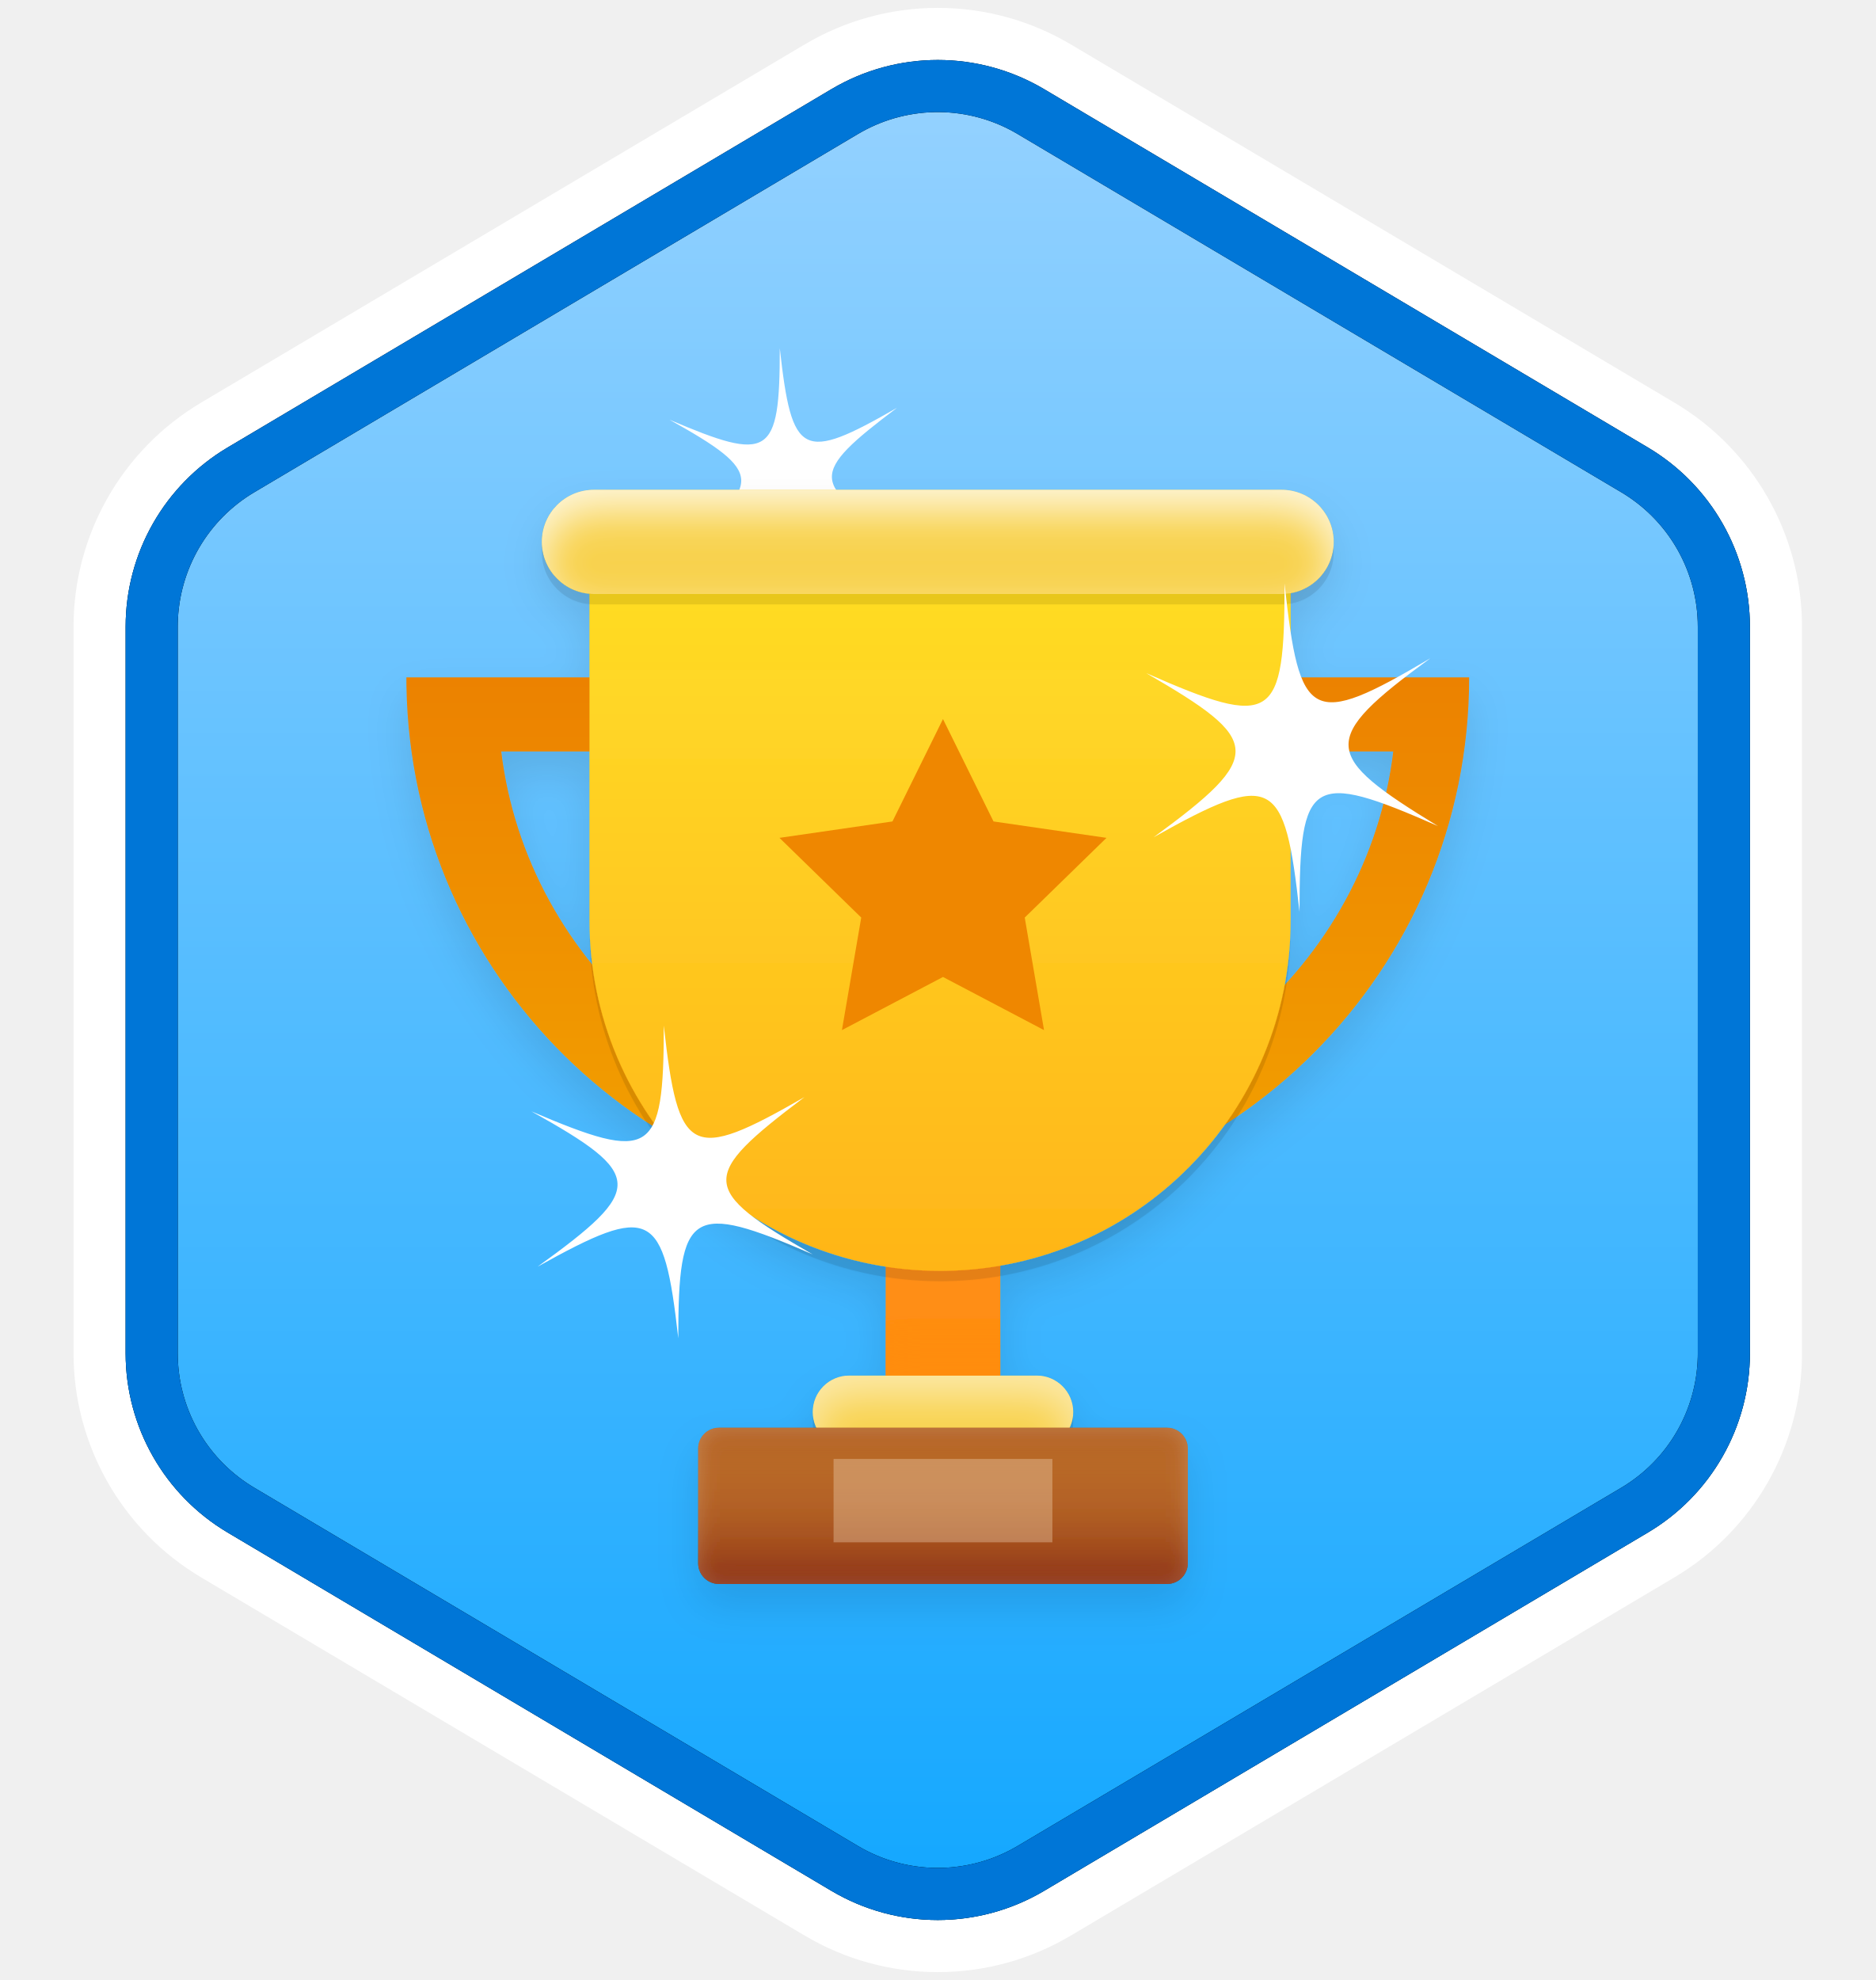
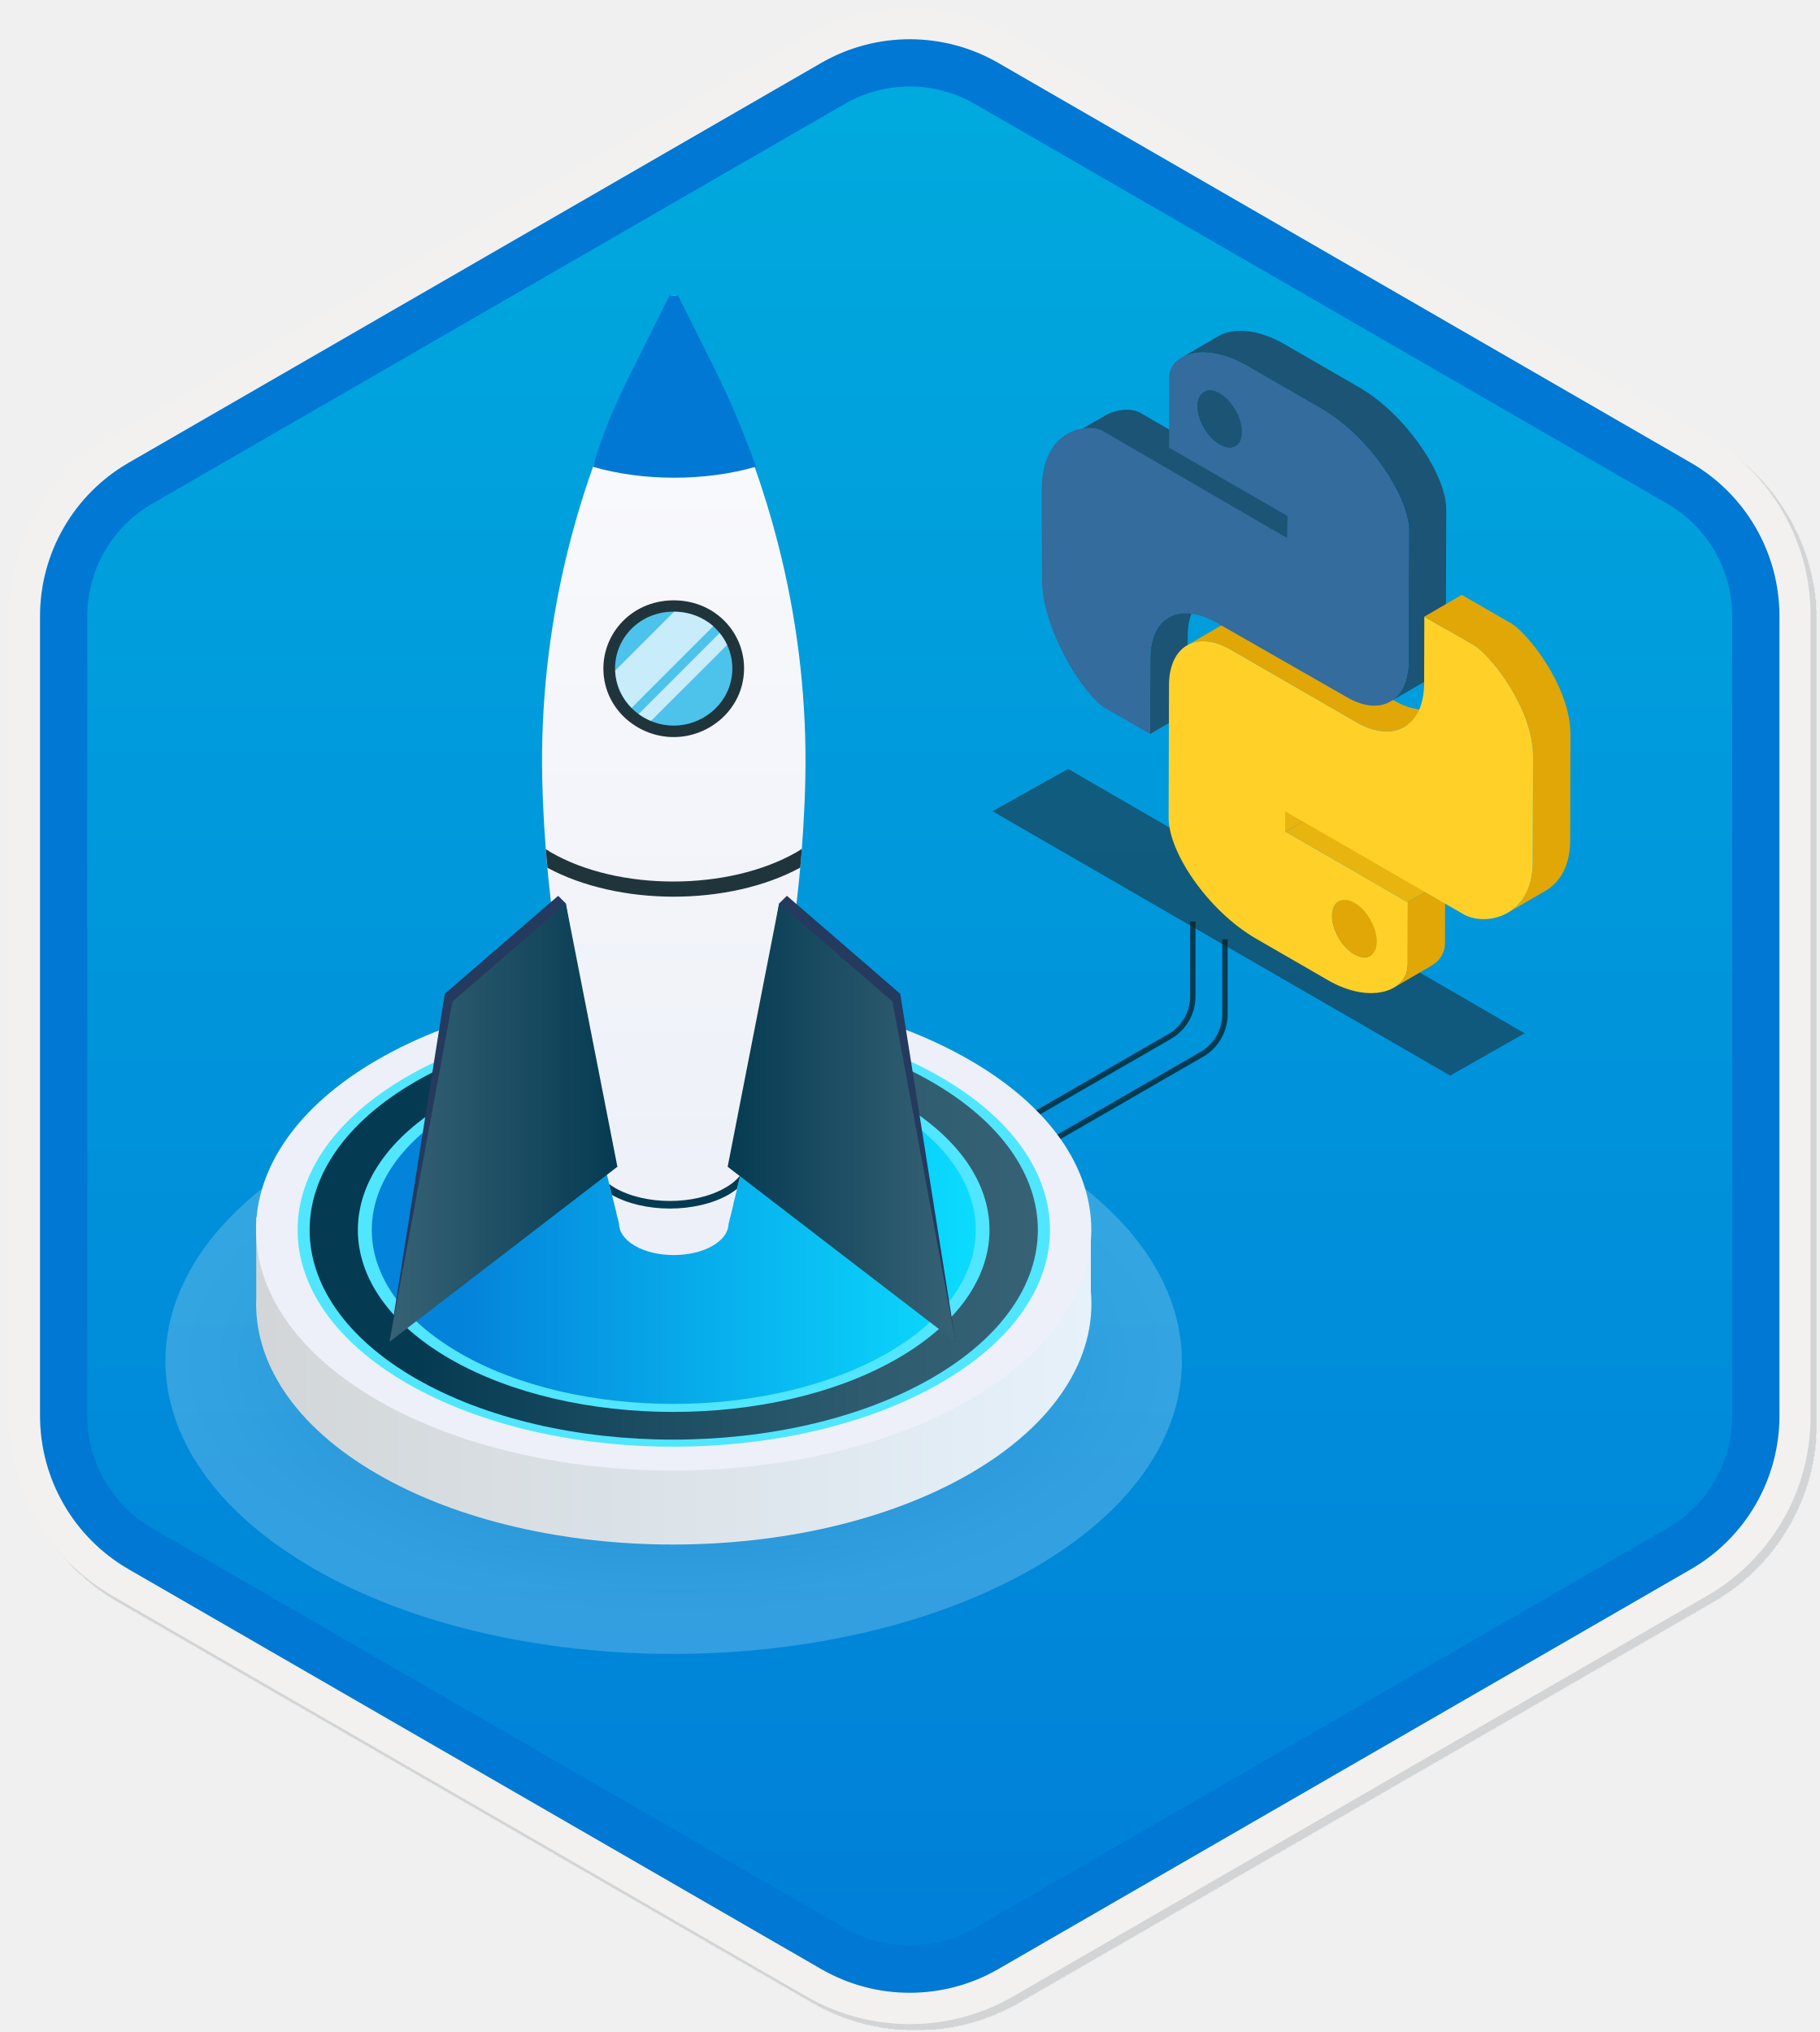
- <svg xmlns="http://www.w3.org/2000/svg" xmlns:xlink="http://www.w3.org/1999/xlink" width="180px" height="190px" viewBox="0 0 180 190" version="1.1">
+ <svg xmlns="http://www.w3.org/2000/svg" width="154" height="172" viewBox="0 0 154 172" fill="none">
+   <g filter="url(#filter0_d)">
+     <path d="M70 6.041C74.332 3.541 79.668 3.541 84 6.041L142.746 39.959C147.078 42.459 149.746 47.081 149.746 52.083V119.917C149.746 124.919 147.078 129.541 142.746 132.041L84 165.959C79.668 168.459 74.332 168.459 70 165.959L11.254 132.041C6.922 129.541 4.254 124.919 4.254 119.917V52.083C4.254 47.081 6.922 42.459 11.254 39.959L70 6.041Z" fill="url(#paint0_linear)" />
+     <path d="M84.875 4.526C80.002 1.712 73.998 1.712 69.125 4.526L10.379 38.443C5.506 41.257 2.504 46.456 2.504 52.083V119.917C2.504 125.544 5.506 130.744 10.379 133.557L69.125 167.474C73.998 170.288 80.002 170.288 84.875 167.474L143.621 133.557C148.494 130.744 151.496 125.544 151.496 119.917V52.083C151.496 46.456 148.494 41.257 143.621 38.443L84.875 4.526Z" stroke="#F2F1F0" stroke-width="3.5" />
+   </g>
+   <path d="M70.5 7.062C74.522 4.74 79.478 4.74 83.5 7.062L142.112 40.902C146.134 43.224 148.612 47.516 148.612 52.16V119.84C148.612 124.484 146.134 128.776 142.112 131.098L83.5 164.938C79.478 167.26 74.522 167.26 70.5 164.938L11.888 131.098C7.866 128.776 5.388 124.484 5.388 119.84V52.16C5.388 47.516 7.866 43.224 11.888 40.902L70.5 7.062Z" stroke="#0078D4" stroke-width="4" />
+   <path d="M67.949 109L67.722 108.606L101.61 89.038C102.745 88.388 103.455 87.163 103.455 85.848V79.512H103.909V85.863C103.909 87.33 103.123 88.706 101.837 89.447L67.949 109Z" fill="#053B52" />
+   <path d="M65.227 107.488L65 107.095L98.888 87.527C100.022 86.877 100.733 85.652 100.733 84.336V78H101.187V84.351C101.187 85.818 100.4 87.194 99.115 87.935L65.227 107.488Z" fill="#053B52" />
+   <path opacity="0.2" d="M87.44 132.76C104.231 123.112 104.231 107.316 87.44 97.668C70.648 88.019 43.233 88.019 26.529 97.668C9.824 107.316 9.824 123.099 26.529 132.76C43.233 142.409 70.648 142.409 87.44 132.76Z" fill="url(#paint1_radial)" />
+   <path d="M92.329 109.303V103.032H90.021C88.296 100.449 85.64 98.028 82.028 95.941C68.228 88.007 45.703 88.007 31.977 95.941C28.378 98.015 25.734 100.437 24.034 103.032H21.688V109.837C21.452 115.238 24.865 120.69 31.964 124.787C45.69 132.722 68.216 132.722 82.016 124.787C89.388 120.541 92.826 114.866 92.329 109.303Z" fill="url(#paint2_linear)" />
+   <path d="M82.016 118.529C95.817 110.594 95.817 97.63 82.016 89.695C68.216 81.76 45.691 81.76 31.965 89.695C18.238 97.63 18.238 110.594 31.965 118.529C45.691 126.451 68.216 126.451 82.016 118.529Z" fill="#EDF0F8" />
+   <path d="M79.547 117.101C91.982 109.961 91.982 98.264 79.547 91.124C67.111 83.984 46.82 83.984 34.459 91.124C22.098 98.264 22.098 109.961 34.459 117.101C46.82 124.241 67.111 124.241 79.547 117.101Z" fill="#50E6FF" />
+   <path d="M78.814 116.679C90.853 109.763 90.853 98.463 78.814 91.546C66.776 84.629 47.143 84.629 35.179 91.546C23.215 98.463 23.215 109.763 35.179 116.679C47.143 123.583 66.776 123.583 78.814 116.679Z" fill="url(#paint3_linear)" />
+   <path d="M75.923 115.016C86.36 109.018 86.36 99.208 75.923 93.21C65.486 87.213 48.446 87.213 38.071 93.21C27.695 99.208 27.695 109.018 38.071 115.016C48.458 121.013 65.486 121.013 75.923 115.016Z" fill="#50E6FF" />
+   <path d="M75.104 114.532C85.082 108.795 85.082 99.419 75.104 93.683C65.126 87.946 48.831 87.946 38.915 93.683C28.986 99.419 28.986 108.795 38.915 114.532C48.831 120.269 65.113 120.269 75.104 114.532Z" fill="url(#paint4_linear)" />
+   <path d="M62.086 101.853L52.182 102.722L52.393 103.566C52.393 104.249 52.84 104.932 53.746 105.454C55.545 106.497 58.499 106.497 60.311 105.454C61.217 104.932 61.664 104.249 61.664 103.566H61.676L62.086 101.853Z" fill="#EDF0F8" />
+   <path d="M61.8 102.995L64.63 91.621C66.504 84.071 67.708 76.359 68.067 68.586C68.092 68.077 68.117 67.568 68.13 67.058C68.589 54.504 65.784 42.037 60.162 30.811L57.258 25H56.799L53.895 30.811C48.273 42.049 45.468 54.504 45.927 67.058C45.939 67.555 45.964 68.064 45.989 68.586C46.361 76.359 47.553 84.071 49.427 91.621L52.256 102.995H61.8Z" fill="url(#paint5_linear)" />
+   <path d="M47.242 75.826L37.649 84.121L32.97 113.576L51.599 98.116L47.888 76.472L47.242 75.826Z" fill="#243A5E" />
+   <path d="M47.888 76.472L38.294 84.779L32.97 113.576L52.256 98.761L47.888 76.472Z" fill="url(#paint6_linear)" />
+   <path d="M66.603 75.826L76.197 84.121L80.875 113.576L62.247 98.116L65.945 76.472L66.603 75.826Z" fill="#243A5E" />
+   <path d="M65.945 76.472L75.538 84.779L80.875 113.576L61.589 98.761L65.945 76.472Z" fill="url(#paint7_linear)" />
+   <path d="M63.984 39.504C62.93 36.536 61.701 33.643 60.286 30.811L57.382 25H56.675L53.77 30.811C52.356 33.643 51.077 36.275 50.196 39.516C54.465 40.745 59.69 40.745 63.984 39.504Z" fill="#0078D4" />
+   <path d="M46.609 72.137C46.46 72.05 46.324 71.963 46.2 71.876C46.237 72.41 46.287 72.932 46.336 73.453C49.327 75.068 53.162 75.9 57.009 75.9C60.869 75.9 64.716 75.08 67.732 73.441C67.782 72.907 67.831 72.385 67.869 71.852C67.72 71.951 67.583 72.038 67.434 72.125C61.663 75.44 52.331 75.453 46.609 72.137Z" fill="#20343C" />
+   <path d="M62.917 57.398C62.495 60.316 59.889 62.39 57.022 62.39C54.155 62.39 51.537 60.316 51.127 57.398C50.643 54.008 53.249 50.816 57.022 50.816C60.807 50.816 63.414 54.008 62.917 57.398Z" fill="#20343C" />
+   <path d="M61.936 57.262C61.589 59.696 59.405 61.422 57.022 61.422C54.639 61.422 52.455 59.696 52.107 57.262C51.698 54.431 53.87 51.773 57.022 51.773C60.174 51.773 62.346 54.443 61.936 57.262Z" fill="#4DC2EB" />
+   <path d="M57.047 51.784L52.07 56.764C52.07 56.925 52.095 57.099 52.12 57.26C52.269 58.303 52.765 59.222 53.46 59.918L60.373 53.001C59.504 52.256 58.362 51.784 57.047 51.784Z" fill="white" fill-opacity="0.69" />
+   <path d="M61.54 54.59C61.378 54.23 61.167 53.894 60.907 53.584L54.056 60.438C54.379 60.674 54.726 60.873 55.099 61.022L61.54 54.59Z" fill="white" fill-opacity="0.69" />
+   <path d="M62.669 99.468C62.359 99.865 61.924 100.238 61.366 100.548C58.797 102.026 54.614 102.026 52.045 100.548C51.872 100.449 51.711 100.337 51.562 100.225L51.785 101.144C53.15 101.914 54.925 102.299 56.7 102.299C58.499 102.299 60.311 101.902 61.689 101.107C61.937 100.958 62.16 100.809 62.371 100.647L62.669 99.468Z" fill="#053B52" />
+   <path opacity="0.5" d="M84 68.666L122.743 91.044L129.046 87.462L90.404 65.083L84 68.666Z" fill="#1F1D20" />
+   <path d="M98.885 52.285C97.942 52.833 97.367 53.991 97.36 55.715L97.341 62.129L100.507 60.289L100.526 53.875C100.531 52.15 101.107 50.991 102.05 50.444L98.885 52.285Z" fill="#1C5475" />
+   <path d="M108.813 68.693L111.978 66.853L111.974 68.558L108.808 70.399L108.813 68.693Z" fill="#E8B40F" />
+   <path d="M113.299 76.3L116.464 74.46C116.121 74.659 115.905 75.076 115.903 75.662C115.9 76.837 116.717 78.311 117.794 78.932C118.315 79.232 118.797 79.267 119.146 79.065L115.981 80.905C115.633 81.107 115.15 81.072 114.629 80.772C113.553 80.151 112.735 78.678 112.738 77.502C112.739 76.918 112.956 76.501 113.299 76.3Z" fill="#E0A707" />
+   <path d="M121.148 81.752L117.983 83.593C118.706 83.172 119.136 82.495 119.139 81.667C119.141 81.373 119.146 79.198 119.155 76.371L122.321 74.53C122.313 77.356 122.306 79.531 122.305 79.827C122.302 80.654 121.872 81.332 121.148 81.752Z" fill="#E0A707" />
+   <path d="M108.808 70.398L111.974 68.558L122.319 74.53L119.153 76.37L108.808 70.398Z" fill="#E8B40F" />
+   <path d="M106.376 35.8C105.3 35.179 104.482 33.705 104.485 32.525C104.486 31.942 104.703 31.525 105.046 31.326L101.88 33.166C101.537 33.365 101.321 33.781 101.319 34.365C101.316 35.544 102.133 37.018 103.21 37.64C103.749 37.951 104.226 37.987 104.565 37.79L107.731 35.95C107.391 36.147 106.914 36.111 106.376 35.8Z" fill="#1C5475" />
+   <path d="M117.951 59.28L107.349 53.158C105.886 52.315 104.576 52.239 103.632 52.787L100.466 54.628C101.411 54.079 102.72 54.155 104.183 54.999L114.786 61.12C116.383 62.042 117.828 62.129 118.869 61.524L122.035 59.684C120.994 60.289 119.55 60.202 117.951 59.28Z" fill="#E0A707" />
+   <path d="M96.476 34.92C95.938 34.609 94.65 34.519 93.499 35.189L90.332 37.028C91.483 36.358 92.772 36.449 93.309 36.759C93.721 36.996 108.167 45.393 108.928 45.836L112.094 43.995C111.334 43.554 96.889 35.157 96.476 34.92Z" fill="#1C5475" />
+   <path d="M114.999 32.762C112.95 31.579 110.494 30.162 108.703 29.128C106.387 27.791 104.325 27.755 103.153 28.436L99.988 30.276C101.16 29.595 103.221 29.631 105.537 30.968C107.328 32.002 109.785 33.421 111.833 34.602C115.933 36.969 119.251 42.123 119.243 44.951C119.243 45.188 119.213 55.305 119.212 55.837C119.232 57.606 118.638 58.824 117.676 59.384L120.842 57.543C121.804 56.984 122.398 55.766 122.377 53.997C122.379 53.465 122.407 43.346 122.409 43.11C122.417 40.284 119.098 35.13 114.999 32.762Z" fill="#1C5475" />
+   <path d="M119.212 55.838C119.253 59.337 116.89 60.684 114.021 59.027L103.115 52.789C99.937 50.954 97.372 52.067 97.362 55.716L97.344 62.129C95.295 60.946 93.807 60.089 93.605 59.972C91.657 58.847 88.186 53.189 88.198 49.071C88.202 47.423 88.16 44.393 88.168 41.507C88.183 36.096 92.235 35.841 93.309 36.461C93.721 36.697 108.167 45.095 108.928 45.537L108.989 43.687L98.95 37.892C98.96 34.712 98.966 32.243 98.967 31.948C98.974 29.946 101.95 28.897 105.537 30.968C107.328 32.003 109.785 33.421 111.833 34.603C115.933 36.969 119.251 42.123 119.243 44.951C119.242 45.188 119.213 55.305 119.212 55.838ZM103.21 37.641C104.283 38.26 105.106 37.791 105.109 36.554C105.112 35.317 104.245 33.876 103.223 33.285C102.198 32.693 101.324 33.191 101.321 34.366C101.316 35.544 102.133 37.018 103.21 37.641Z" fill="#336C9D" />
+   <path d="M127.92 52.775C127.715 52.656 125.977 51.653 123.723 50.352L120.558 52.192C122.812 53.493 124.549 54.496 124.755 54.615C126.037 55.356 129.768 59.867 129.757 64.047C129.746 68.223 129.745 68.344 129.732 72.991C129.726 75.226 128.797 76.573 127.63 77.253L130.795 75.412C131.963 74.733 132.891 73.386 132.898 71.15C132.91 66.502 132.912 66.382 132.923 62.207C132.934 58.027 129.203 53.516 127.92 52.775Z" fill="#E0A707" />
+   <path d="M124.754 54.614C126.037 55.355 129.768 59.867 129.757 64.046C129.746 68.223 129.744 68.343 129.732 72.992C129.719 77.641 125.715 78.451 123.87 77.386C123.718 77.299 109.56 69.125 108.814 68.694L108.81 70.4L119.155 76.372C119.147 79.198 119.14 81.373 119.139 81.669C119.132 83.905 116 85.044 112.416 82.977C111.34 82.356 107.601 80.196 106.322 79.459C102.276 77.122 98.904 72.17 98.912 69.227C98.912 69.049 98.942 58.541 98.943 57.987C98.953 54.692 101.265 53.316 104.183 55.001L114.784 61.122C117.959 62.955 120.529 61.492 120.538 57.843L120.554 52.194C122.81 53.491 124.547 54.494 124.754 54.614ZM114.642 76.418C113.616 75.826 112.743 76.323 112.74 77.501C112.737 78.677 113.553 80.15 114.63 80.771C115.652 81.362 116.526 80.926 116.529 79.689C116.531 78.511 115.714 77.037 114.642 76.418Z" fill="#FFD128" />
  <defs>
-     <path d="M100.206,6.556 L158.148,40.938 C164.22,44.541 167.942,51.078 167.942,58.138 L167.942,127.862 C167.942,134.922 164.22,141.459 158.148,145.062 L100.206,179.444 C93.914,183.177 86.086,183.177 79.794,179.444 L21.852,145.062 C15.78,141.459 12.058,134.922 12.058,127.862 L12.058,58.138 C12.058,51.078 15.78,44.541 21.852,40.938 L79.794,6.556 C86.086,2.823 93.914,2.823 100.206,6.556 Z" id="path-1" />
-     <linearGradient x1="50%" y1="0%" x2="50%" y2="100%" id="linearGradient-3">
-       <stop stop-color="#99D3FF" offset="0%" />
-       <stop stop-color="#0FA6FF" offset="100%" />
+     <filter id="filter0_d" x="0.754" y="0.666" width="152.992" height="171.168" filterUnits="userSpaceOnUse" color-interpolation-filters="sRGB">
+       <feFlood flood-opacity="0" result="BackgroundImageFix" />
+       <feColorMatrix in="SourceAlpha" type="matrix" values="0 0 0 0 0 0 0 0 0 0 0 0 0 0 0 0 0 0 127 0" />
+       <feOffset dx="0.5" dy="0.5" />
+       <feColorMatrix type="matrix" values="0 0 0 0 0.824 0 0 0 0 0.831 0 0 0 0 0.835 0 0 0 1 0" />
+       <feBlend mode="normal" in2="BackgroundImageFix" result="effect1_dropShadow" />
+       <feBlend mode="normal" in="SourceGraphic" in2="effect1_dropShadow" result="shape" />
+     </filter>
+     <linearGradient id="paint0_linear" x1="77" y1="2.003" x2="77" y2="170.003" gradientUnits="userSpaceOnUse">
+       <stop stop-color="#00ABDE" />
+       <stop offset="1" stop-color="#007ED8" />
    </linearGradient>
-     <path d="M88.206,3.056 L146.148,37.438 C152.22,41.041 155.942,47.578 155.942,54.638 L155.942,124.362 C155.942,131.422 152.22,137.959 146.148,141.562 L88.206,175.944 C81.914,179.677 74.086,179.677 67.794,175.944 L9.852,141.562 C3.78,137.959 0.058,131.422 0.058,124.362 L0.058,54.638 C0.058,47.578 3.78,41.041 9.852,37.438 L67.794,3.056 C74.086,-0.677 81.914,-0.677 88.206,3.056 Z M85.655,7.356 C81.043,4.62 75.331,4.557 70.669,7.17 L70.345,7.356 L12.403,41.738 C7.951,44.38 5.183,49.126 5.062,54.286 L5.058,54.638 L5.058,124.362 C5.058,129.539 7.727,134.341 12.102,137.078 L12.403,137.262 L70.345,171.644 C74.957,174.38 80.669,174.443 85.331,171.83 L85.655,171.644 L143.597,137.262 C148.049,134.62 150.817,129.874 150.938,124.714 L150.942,124.362 L150.942,54.638 C150.942,49.461 148.273,44.659 143.898,41.922 L143.597,41.738 L85.655,7.356 Z" id="path-4" />
-     <filter x="-11.7%" y="-11.4%" width="123.3%" height="122.9%" filterUnits="objectBoundingBox" id="filter-6">
-       <feOffset dx="0" dy="2" in="SourceAlpha" result="shadowOffsetOuter1" />
-       <feGaussianBlur stdDeviation="2" in="shadowOffsetOuter1" result="shadowBlurOuter1" />
-       <feColorMatrix values="0 0 0 0 0   0 0 0 0 0   0 0 0 0 0  0 0 0 0.1 0" type="matrix" in="shadowBlurOuter1" result="shadowMatrixOuter1" />
-       <feMerge>
-         <feMergeNode in="shadowMatrixOuter1" />
-         <feMergeNode in="SourceGraphic" />
-       </feMerge>
-     </filter>
-     <linearGradient x1="50%" y1="0%" x2="50%" y2="88.35%" id="linearGradient-7">
-       <stop stop-color="#EC8200" offset="0%" />
-       <stop stop-color="#F29E00" offset="100%" />
+     <radialGradient id="paint1_radial" cx="0" cy="0" r="1" gradientUnits="userSpaceOnUse" gradientTransform="translate(57.0228 115.266) scale(42.6373 21.7445)">
+       <stop offset="0.15" stop-color="#48486A" />
+       <stop offset="0.228" stop-color="#60607E" />
+       <stop offset="0.425" stop-color="#9898AB" />
+       <stop offset="0.607" stop-color="#C5C5D0" />
+       <stop offset="0.77" stop-color="#E5E5E9" />
+       <stop offset="0.906" stop-color="#F8F8F9" />
+       <stop offset="1" stop-color="white" />
+     </radialGradient>
+     <linearGradient id="paint2_linear" x1="21.681" y1="110.359" x2="92.371" y2="110.359" gradientUnits="userSpaceOnUse">
+       <stop offset="0.004" stop-color="#D2D6D8" />
+       <stop offset="1" stop-color="#E6F1FA" />
    </linearGradient>
-     <rect id="path-8" x="0" y="0" width="11" height="25" />
-     <filter x="-44.9%" y="-116.6%" width="189.8%" height="333.1%" filterUnits="objectBoundingBox" id="filter-10">
-       <feGaussianBlur stdDeviation="4" in="SourceGraphic" />
-     </filter>
-     <filter x="-3.7%" y="-3.4%" width="107.4%" height="106.8%" filterUnits="objectBoundingBox" id="filter-11">
-       <feOffset dx="0" dy="1" in="SourceAlpha" result="shadowOffsetOuter1" />
-       <feColorMatrix values="0 0 0 0 0   0 0 0 0 0   0 0 0 0 0  0 0 0 0.1 0" type="matrix" in="shadowOffsetOuter1" result="shadowMatrixOuter1" />
-       <feMerge>
-         <feMergeNode in="shadowMatrixOuter1" />
-         <feMergeNode in="SourceGraphic" />
-       </feMerge>
-     </filter>
-     <linearGradient x1="50%" y1="2.046%" x2="50%" y2="100%" id="linearGradient-12">
-       <stop stop-color="#FFE02A" offset="0%" />
-       <stop stop-color="#FFB518" offset="100%" />
+     <linearGradient id="paint3_linear" x1="26.208" y1="104.109" x2="87.838" y2="104.109" gradientUnits="userSpaceOnUse">
+       <stop offset="0.15" stop-color="#053B52" />
+       <stop offset="0.372" stop-color="#16485E" />
+       <stop offset="0.761" stop-color="#2E5B6E" />
+       <stop offset="1" stop-color="#376275" />
    </linearGradient>
-     <path d="M67.865,1.182 L67.865,39.308 C67.865,57.702 53.105,72.649 34.776,72.946 L34.219,72.95 C15.637,72.95 0.573,57.89 0.573,39.308 L0.573,1.182 L0.577,0.658 L67.861,0.658 C67.863,0.832 67.865,1.007 67.865,1.182 Z" id="path-13" />
-     <filter x="-28.6%" y="-116.2%" width="157.1%" height="332.5%" filterUnits="objectBoundingBox" id="filter-15">
-       <feGaussianBlur stdDeviation="8" in="SourceGraphic" />
-     </filter>
-     <path d="M13.871,5 C13.871,2.239 16.104,0 18.872,0 L84.87,0 C87.632,0 89.871,2.244 89.871,5 L89.871,5 C89.871,7.761 87.638,10 84.87,10 L18.872,10 C16.11,10 13.871,7.756 13.871,5 L13.871,5 Z" id="path-16" />
-     <filter x="-0.7%" y="-5.0%" width="101.3%" height="120.0%" filterUnits="objectBoundingBox" id="filter-17">
-       <feOffset dx="0" dy="1" in="SourceAlpha" result="shadowOffsetOuter1" />
-       <feColorMatrix values="0 0 0 0 0   0 0 0 0 0   0 0 0 0 0  0 0 0 0.09 0" type="matrix" in="shadowOffsetOuter1" />
-     </filter>
-     <filter x="-3.9%" y="-30.0%" width="107.9%" height="170.0%" filterUnits="objectBoundingBox" id="filter-18">
-       <feGaussianBlur stdDeviation="2" in="SourceAlpha" result="shadowBlurInner1" />
-       <feOffset dx="0" dy="2" in="shadowBlurInner1" result="shadowOffsetInner1" />
-       <feComposite in="shadowOffsetInner1" in2="SourceAlpha" operator="arithmetic" k2="-1" k3="1" result="shadowInnerInner1" />
-       <feColorMatrix values="0 0 0 0 1   0 0 0 0 1   0 0 0 0 1  0 0 0 0.792 0" type="matrix" in="shadowInnerInner1" />
-     </filter>
-     <path d="M39.871,88.5 C39.871,86.567 41.435,85 43.373,85 L61.369,85 C63.303,85 64.871,86.571 64.871,88.5 L64.871,88.5 C64.871,90.433 63.307,92 61.369,92 L43.373,92 C41.439,92 39.871,90.429 39.871,88.5 L39.871,88.5 Z" id="path-19" />
-     <filter x="-2.0%" y="-7.1%" width="104.0%" height="128.6%" filterUnits="objectBoundingBox" id="filter-20">
-       <feOffset dx="0" dy="1" in="SourceAlpha" result="shadowOffsetOuter1" />
-       <feColorMatrix values="0 0 0 0 0   0 0 0 0 0   0 0 0 0 0  0 0 0 0.09 0" type="matrix" in="shadowOffsetOuter1" />
-     </filter>
-     <filter x="-12.0%" y="-42.9%" width="124.0%" height="200.0%" filterUnits="objectBoundingBox" id="filter-21">
-       <feGaussianBlur stdDeviation="2" in="SourceAlpha" result="shadowBlurInner1" />
-       <feOffset dx="0" dy="2" in="shadowBlurInner1" result="shadowOffsetInner1" />
-       <feComposite in="shadowOffsetInner1" in2="SourceAlpha" operator="arithmetic" k2="-1" k3="1" result="shadowInnerInner1" />
-       <feColorMatrix values="0 0 0 0 1   0 0 0 0 1   0 0 0 0 1  0 0 0 0.521 0" type="matrix" in="shadowInnerInner1" />
-     </filter>
-     <linearGradient x1="50%" y1="0%" x2="50%" y2="100%" id="linearGradient-22">
-       <stop stop-color="#FFFFFF" stop-opacity="0.028" offset="0%" />
-       <stop stop-color="#000000" stop-opacity="0.5" offset="100%" />
+     <linearGradient id="paint4_linear" x1="31.463" y1="104.11" x2="82.584" y2="104.11" gradientUnits="userSpaceOnUse">
+       <stop offset="0.15" stop-color="#0483DA" />
+       <stop offset="1" stop-color="#0BDCFF" />
    </linearGradient>
-     <rect id="path-23" x="28.871" y="90" width="47" height="15" rx="2" />
-     <filter x="-2.1%" y="-6.7%" width="104.3%" height="113.3%" filterUnits="objectBoundingBox" id="filter-24">
-       <feGaussianBlur stdDeviation="1" in="SourceAlpha" result="shadowBlurInner1" />
-       <feOffset dx="0" dy="0" in="shadowBlurInner1" result="shadowOffsetInner1" />
-       <feComposite in="shadowOffsetInner1" in2="SourceAlpha" operator="arithmetic" k2="-1" k3="1" result="shadowInnerInner1" />
-       <feColorMatrix values="0 0 0 0 1   0 0 0 0 1   0 0 0 0 1  0 0 0 0.197 0" type="matrix" in="shadowInnerInner1" />
-     </filter>
+     <linearGradient id="paint5_linear" x1="57.025" y1="105.733" x2="57.025" y2="24.604" gradientUnits="userSpaceOnUse">
+       <stop stop-color="#EDF0F8" />
+       <stop offset="1" stop-color="#FBFBFD" />
+     </linearGradient>
+     <linearGradient id="paint6_linear" x1="32.973" y1="95.023" x2="52.252" y2="95.023" gradientUnits="userSpaceOnUse">
+       <stop stop-color="#376275" />
+       <stop offset="1" stop-color="#053B52" />
+     </linearGradient>
+     <linearGradient id="paint7_linear" x1="61.59" y1="95.023" x2="80.869" y2="95.023" gradientUnits="userSpaceOnUse">
+       <stop stop-color="#053B52" />
+       <stop offset="1" stop-color="#376275" />
+     </linearGradient>
  </defs>
-   <g id="Badges" stroke="none" stroke-width="1" fill="none" fill-rule="evenodd">
-     <g id="Generic-Trophy-and-Badge" transform="translate(-120, -35)">
-       <g id="Generic-Trophy-and-Badge/generic-trophy" transform="translate(158, 68)">
-         <g id="Trophy-Plates/Hex" transform="translate(2, 12)">
-           <g id="BG" transform="translate(-40, -43)">
-             <mask id="mask-2" fill="white">
-               <use xlink:href="#path-1" />
-             </mask>
-             <path stroke="#FFFFFF" stroke-width="5" d="M101.482,4.406 C97.943,2.306 93.971,1.256 90,1.256 C86.029,1.256 82.057,2.306 78.518,4.406 L20.576,38.788 C13.745,42.842 9.558,50.196 9.558,58.138 L9.558,127.862 C9.558,135.804 13.745,143.158 20.576,147.212 L78.518,181.594 C82.057,183.694 86.029,184.744 90,184.744 C93.971,184.744 97.943,183.694 101.482,181.594 L159.424,147.212 C166.255,143.158 170.442,135.804 170.442,127.862 L170.442,58.138 C170.442,50.196 166.255,42.842 159.424,38.788 L101.482,4.406 Z" />
-             <g id="Colors/Microsoft-365/BG-Gradient-1" mask="url(#mask-2)" fill="url(#linearGradient-3)">
-               <g transform="translate(0, 0.5)" id="Rectangle">
-                 <rect x="0" y="0" width="180" height="185" />
-               </g>
-             </g>
-           </g>
-           <g id="Border" transform="translate(-28, -39.5)">
-             <mask id="mask-5" fill="white">
-               <use xlink:href="#path-4" />
-             </mask>
-             <use fill="#000000" fill-rule="nonzero" xlink:href="#path-4" />
-             <g id="Colors/Microsoft-365/Border" mask="url(#mask-5)" fill="#0076D7">
-               <g transform="translate(-12, -3)" id="Microsoft-365/Border">
-                 <rect x="0" y="0" width="180" height="185" />
-               </g>
-             </g>
-           </g>
-         </g>
-         <path d="M37.996,25.412 C36.837,15.117 35.845,14.628 26.746,19.692 C35.348,13.483 35.348,12.339 26.25,7.274 C35.846,11.359 36.839,10.868 36.839,0.412 C37.997,10.87 38.989,11.359 48.088,6.131 C39.651,12.504 39.651,13.484 48.75,18.713 C38.989,14.464 37.997,15.119 37.997,25.411 L37.996,25.412 Z" id="Spark" fill="#FFFFFF" />
-         <path d="M67.996,65.412 C66.837,55.117 65.845,54.628 56.746,59.692 C65.348,53.483 65.348,52.339 56.25,47.274 C65.846,51.359 66.839,50.868 66.839,40.412 C67.997,50.87 68.989,51.359 78.088,46.131 C69.651,52.504 69.651,53.484 78.75,58.713 C68.989,54.464 67.997,55.119 67.997,65.411 L67.996,65.412 Z" id="Spark" fill="#FFFFFF" />
-         <g id="Group" transform="translate(0.129032, 14)">
-           <g id="Trophy" filter="url(#filter-6)">
-             <path d="M102.871,18 C102.871,46.167 80.037,69 51.871,69 C23.986,69 1.328,46.621 0.878,18.843 L0.871,18 L102.871,18 Z M95.585,25.108 L9.978,25.108 C12.456,45.616 30.675,61.538 52.782,61.538 C74.889,61.538 93.107,45.616 95.585,25.108 L95.585,25.108 Z" id="Combined-Shape" fill="url(#linearGradient-7)" />
-             <g id="Rectangle-46" transform="translate(46.87097, 70)">
-               <mask id="mask-9" fill="white">
-                 <use xlink:href="#path-8" />
-               </mask>
-               <use id="Mask" fill="#FF8E16" xlink:href="#path-8" />
-               <rect fill="#F07D42" style="mix-blend-mode: overlay;" filter="url(#filter-10)" mask="url(#mask-9)" x="-6.286" y="10.294" width="26.714" height="10.294" />
-             </g>
-             <g id="Rectangle-44" filter="url(#filter-11)" transform="translate(17.87097, 2)">
-               <mask id="mask-14" fill="white">
-                 <use xlink:href="#path-13" />
-               </mask>
-               <use id="Mask" fill="url(#linearGradient-12)" xlink:href="#path-13" />
-               <rect fill="#D2691B" style="mix-blend-mode: overlay;" opacity="0.3" filter="url(#filter-15)" mask="url(#mask-14)" x="-6.112" y="-7.374" width="84.045" height="20.646" />
-             </g>
-             <g id="Rectangle-43">
-               <use fill="black" fill-opacity="1" filter="url(#filter-17)" xlink:href="#path-16" />
-               <use fill="#F8D24E" fill-rule="evenodd" xlink:href="#path-16" />
-               <use fill="black" fill-opacity="1" filter="url(#filter-18)" xlink:href="#path-16" />
-             </g>
-             <g id="Rectangle-43">
-               <use fill="black" fill-opacity="1" filter="url(#filter-20)" xlink:href="#path-19" />
-               <use fill="#F8D24E" fill-rule="evenodd" xlink:href="#path-19" />
-               <use fill="black" fill-opacity="1" filter="url(#filter-21)" xlink:href="#path-19" />
-             </g>
-             <g id="Rectangle-41">
-               <use fill="#B26025" fill-rule="evenodd" xlink:href="#path-23" />
-               <use fill="url(#linearGradient-22)" fill-rule="evenodd" style="mix-blend-mode: overlay;" xlink:href="#path-23" />
-               <use fill="black" fill-opacity="1" filter="url(#filter-24)" xlink:href="#path-23" />
-             </g>
-             <rect id="Rectangle-45" fill="#FFF3D8" opacity="0.3" x="41.871" y="93" width="21" height="8" />
-           </g>
-           <polygon id="Star" fill="#EF8700" points="52.371 46.75 42.673 51.849 44.525 41.049 36.679 33.401 47.522 31.826 52.371 22 57.22 31.826 68.063 33.401 60.217 41.049 62.069 51.849" />
-           <path d="M26.966,81.412 C25.575,69.058 24.386,68.471 13.466,74.549 C23.789,67.098 23.789,65.725 12.871,59.647 C24.386,64.549 25.577,63.96 25.577,51.412 C26.968,63.961 28.158,64.549 39.077,58.275 C28.953,65.922 28.953,67.099 39.871,73.373 C28.157,68.275 26.967,69.06 26.967,81.411 L26.966,81.412 Z" id="Spark" fill="#FFFFFF" />
-         </g>
-         <path d="M86.719,54.5 C85.284,41.615 84.205,40.898 72.719,47.341 C83.49,39.467 83.129,38.033 72,31.59 C84.206,36.96 85.281,36.243 85.281,23 C86.716,36.243 87.795,36.96 99.281,30.159 C88.51,38.033 88.871,39.467 100,46.268 C87.794,40.898 86.719,41.616 86.719,54.5 Z" id="Spark" fill="#FFFFFF" />
-       </g>
-     </g>
-   </g>
</svg>
